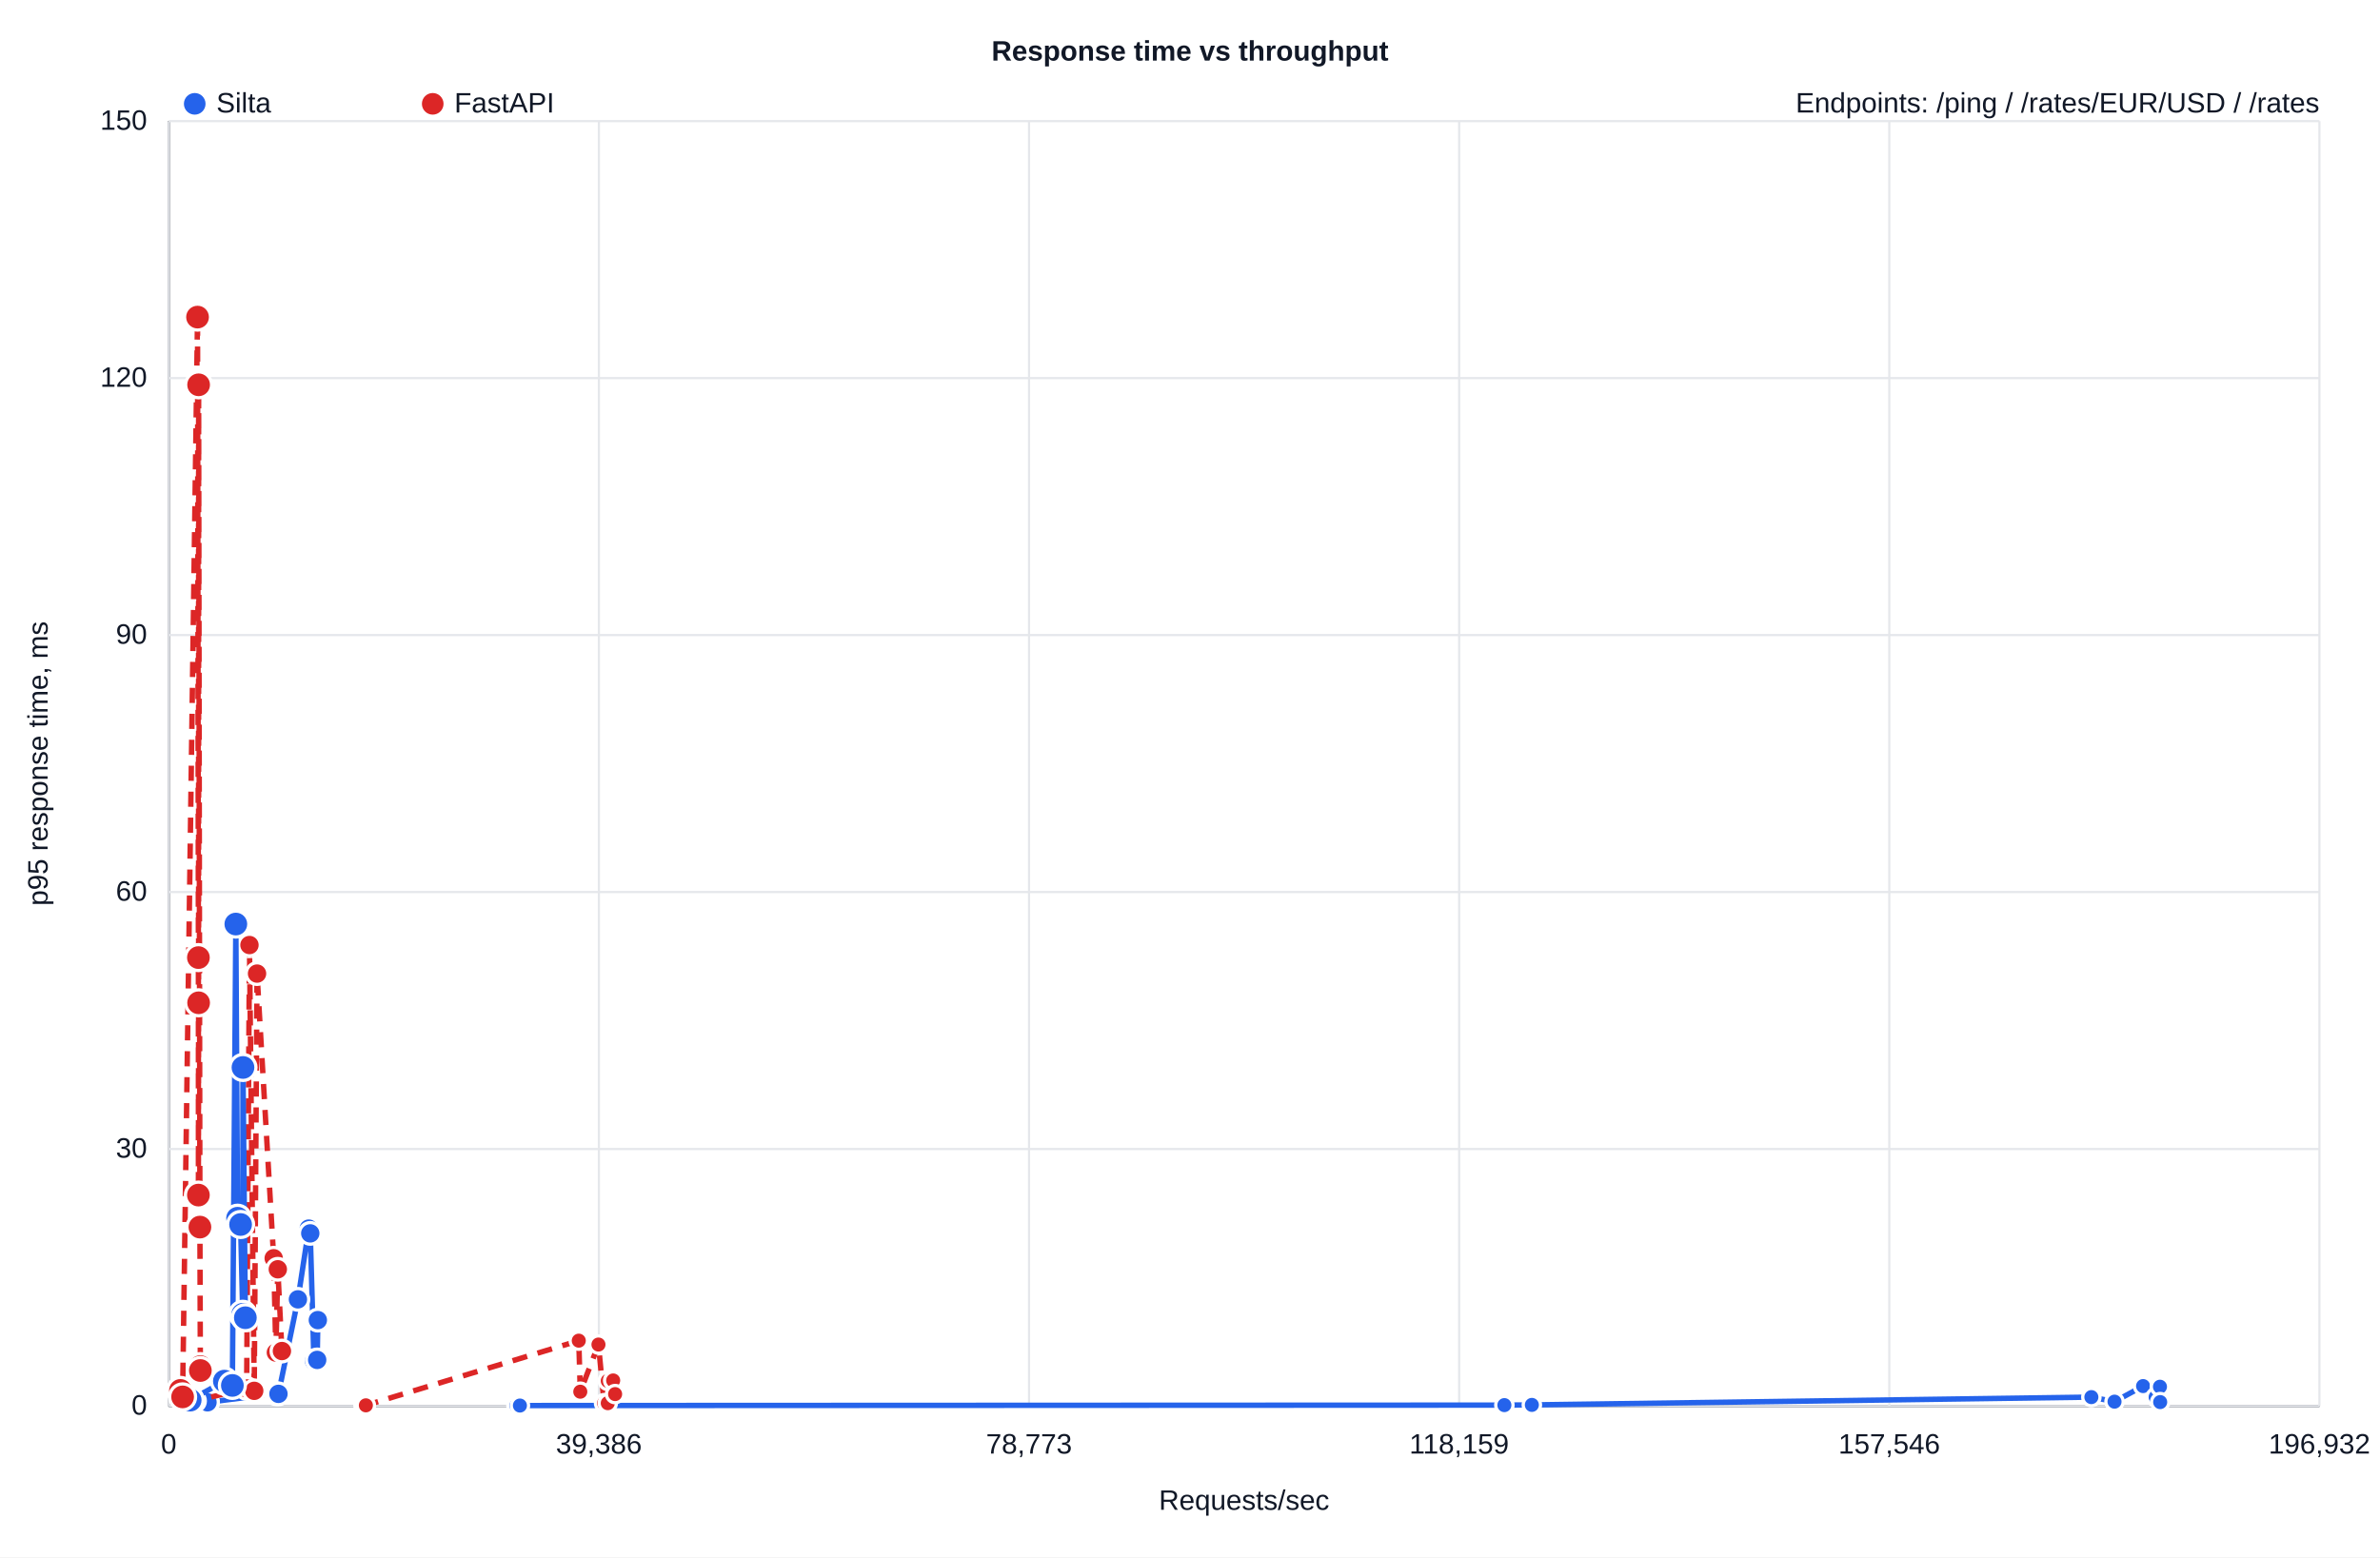
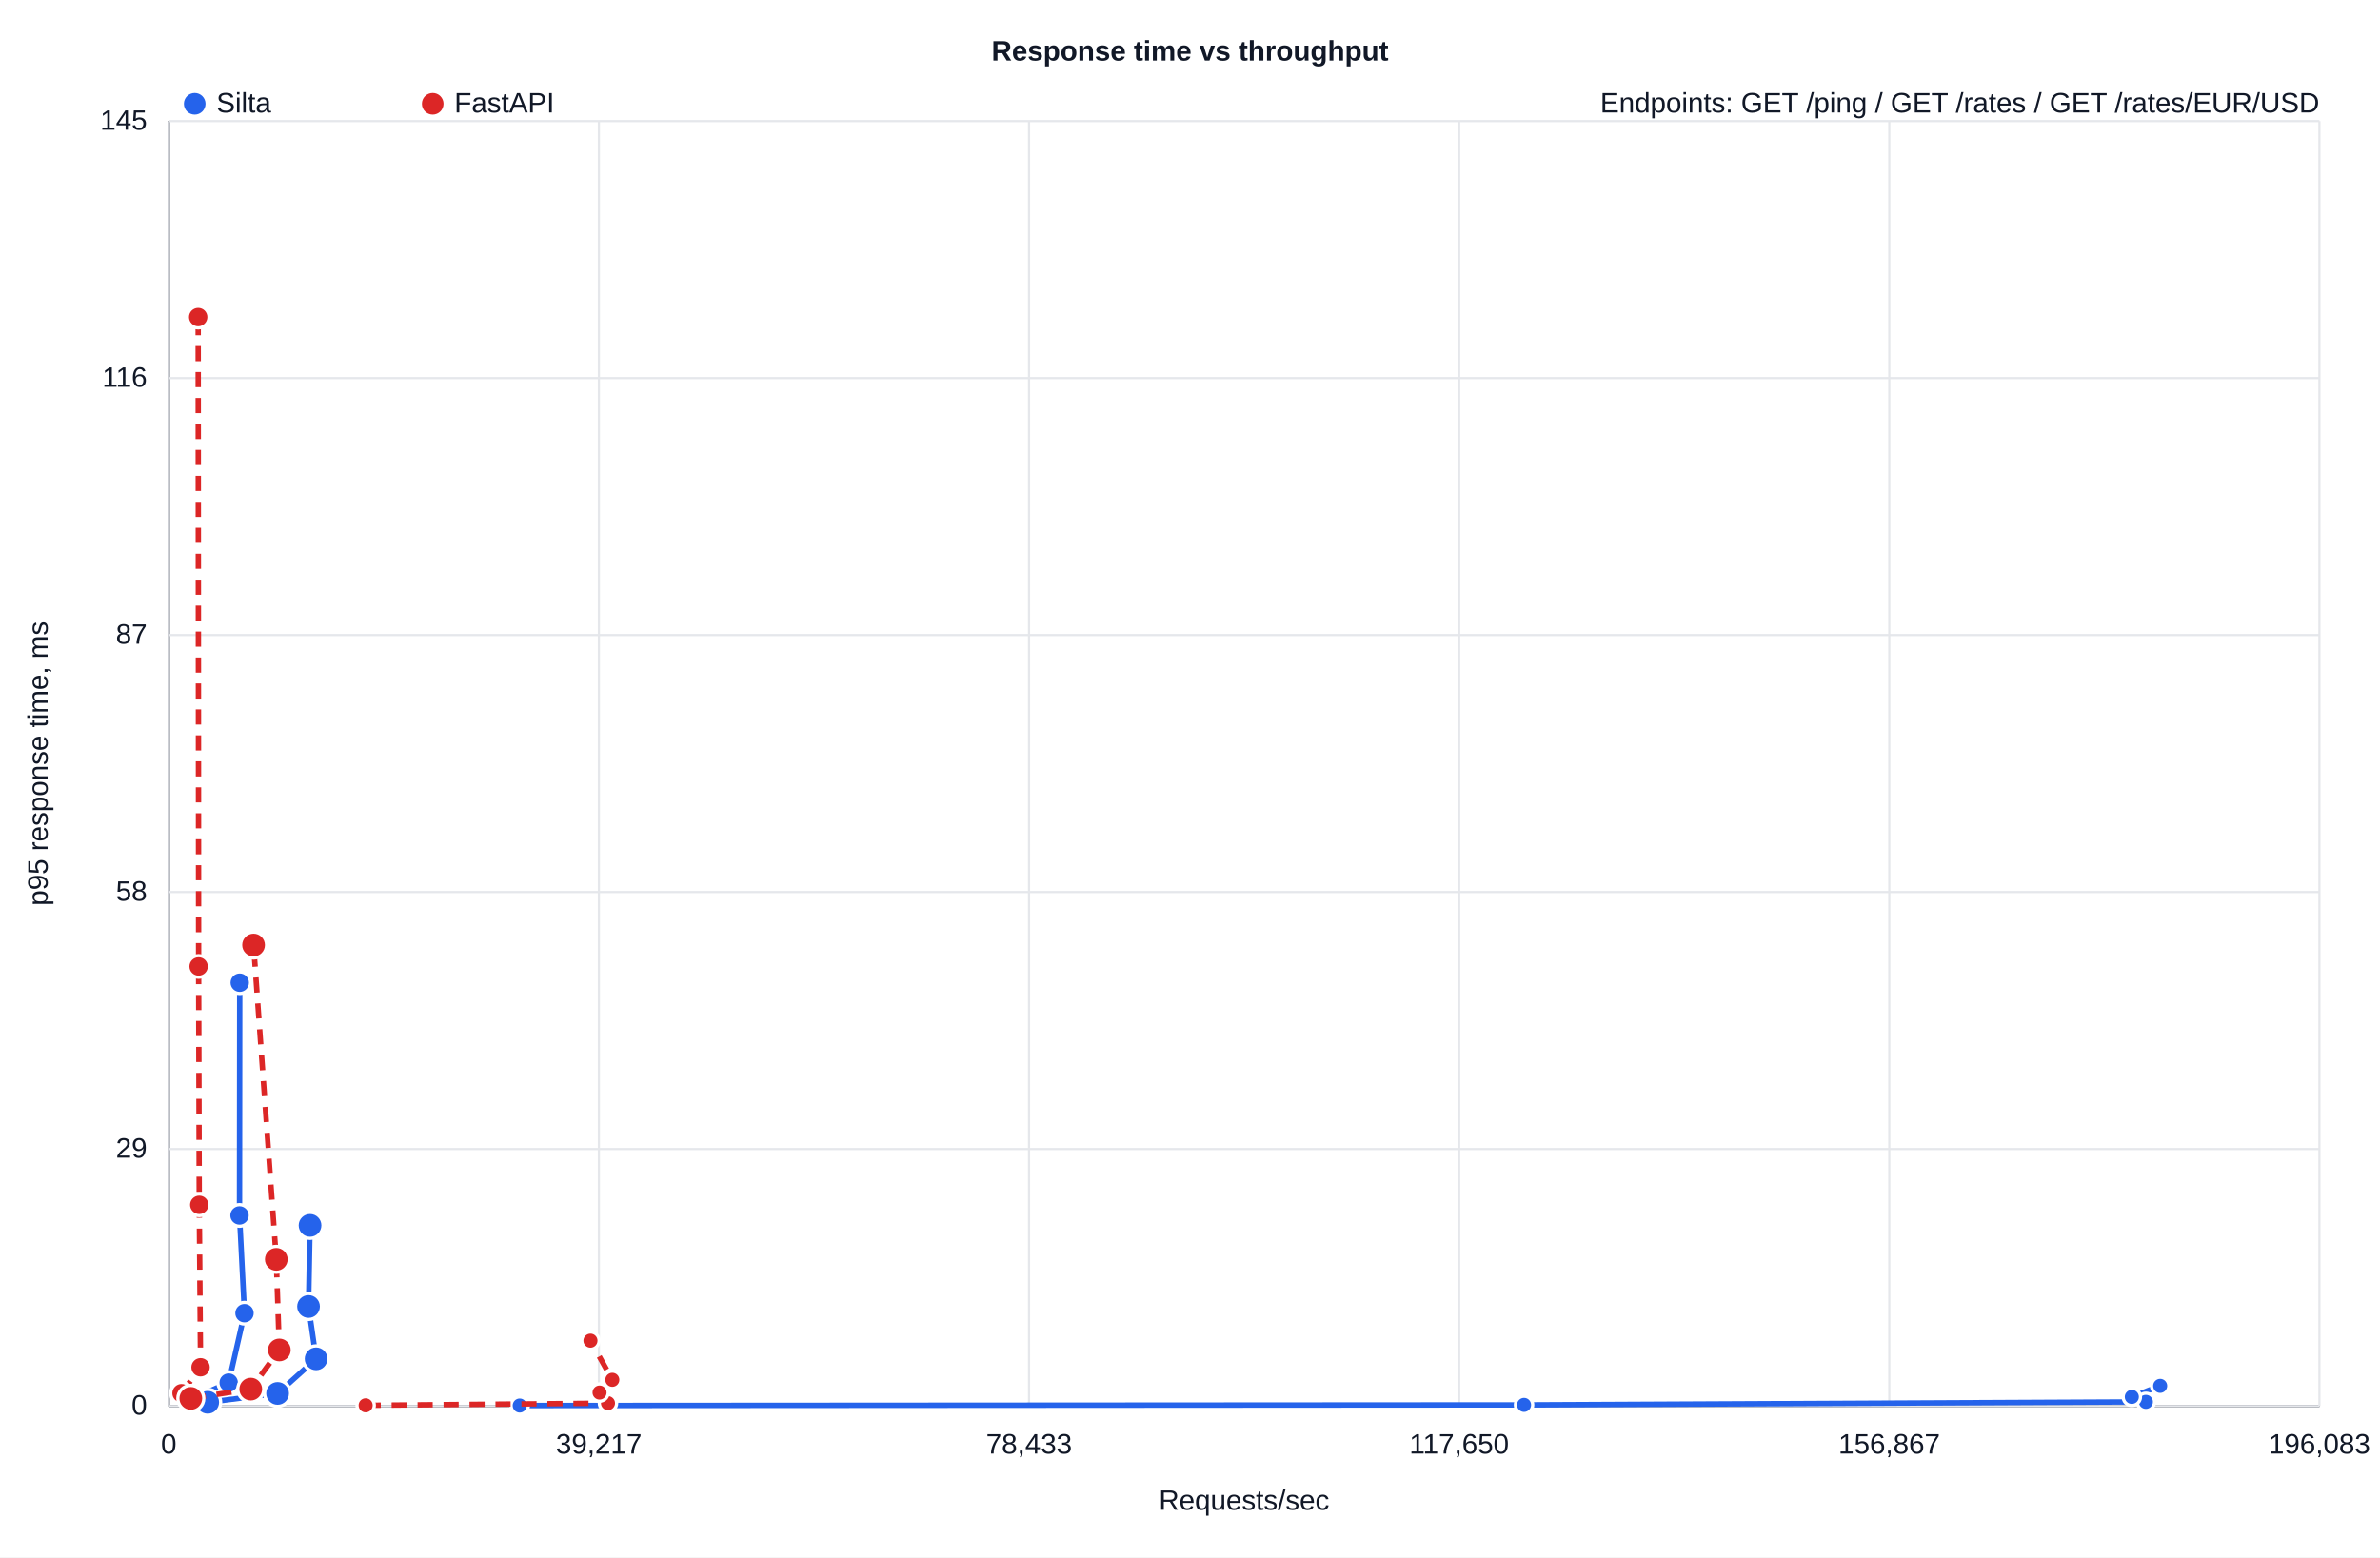
<svg xmlns="http://www.w3.org/2000/svg" viewBox="0 0 1100 720" width="1100" height="720">
  <rect width="100%" height="100%" fill="white" />
  <style>text{font-family:Arial,sans-serif;font-size:13px;fill:#111827}.axis{stroke:#111827;stroke-width:1}.grid{stroke:#e5e7eb;stroke-width:1}.series{fill:none;stroke-width:2.5}.point{stroke:white;stroke-width:1.5}</style>
  <text x="550.0" y="28" text-anchor="middle" font-size="18" font-weight="700">Response time vs throughput</text>
  <line class="axis" x1="78" y1="56" x2="78" y2="650" />
  <line class="axis" x1="78" y1="650" x2="1072" y2="650" />
  <text x="575.0" y="698" text-anchor="middle">Requests/sec</text>
  <text transform="translate(22 353.0) rotate(-90)" text-anchor="middle">p95 response time, ms</text>
  <line class="grid" x1="78" y1="650.0" x2="1072" y2="650.0" />
  <text x="68" y="654.0" text-anchor="end">0</text>
  <line class="grid" x1="78" y1="531.2" x2="1072" y2="531.2" />
-   <text x="68" y="535.2" text-anchor="end">30</text>
+   <text x="68" y="535.2" text-anchor="end">29</text>
  <line class="grid" x1="78" y1="412.4" x2="1072" y2="412.4" />
-   <text x="68" y="416.4" text-anchor="end">60</text>
+   <text x="68" y="416.4" text-anchor="end">58</text>
  <line class="grid" x1="78" y1="293.6" x2="1072" y2="293.6" />
-   <text x="68" y="297.6" text-anchor="end">90</text>
+   <text x="68" y="297.6" text-anchor="end">87</text>
  <line class="grid" x1="78" y1="174.8" x2="1072" y2="174.8" />
-   <text x="68" y="178.8" text-anchor="end">120</text>
+   <text x="68" y="178.8" text-anchor="end">116</text>
  <line class="grid" x1="78" y1="56.0" x2="1072" y2="56.0" />
-   <text x="68" y="60.0" text-anchor="end">150</text>
+   <text x="68" y="60.0" text-anchor="end">145</text>
  <line class="grid" x1="78.0" y1="56" x2="78.0" y2="650" />
  <text x="78.0" y="672" text-anchor="middle">0</text>
  <line class="grid" x1="276.8" y1="56" x2="276.8" y2="650" />
-   <text x="276.8" y="672" text-anchor="middle">39,386</text>
+   <text x="276.8" y="672" text-anchor="middle">39,217</text>
  <line class="grid" x1="475.6" y1="56" x2="475.6" y2="650" />
-   <text x="475.6" y="672" text-anchor="middle">78,773</text>
+   <text x="475.6" y="672" text-anchor="middle">78,433</text>
  <line class="grid" x1="674.4" y1="56" x2="674.4" y2="650" />
-   <text x="674.4" y="672" text-anchor="middle">118,159</text>
+   <text x="674.4" y="672" text-anchor="middle">117,650</text>
  <line class="grid" x1="873.2" y1="56" x2="873.2" y2="650" />
-   <text x="873.2" y="672" text-anchor="middle">157,546</text>
+   <text x="873.2" y="672" text-anchor="middle">156,867</text>
  <line class="grid" x1="1072.0" y1="56" x2="1072.0" y2="650" />
-   <text x="1072.0" y="672" text-anchor="middle">196,932</text>
+   <text x="1072.0" y="672" text-anchor="middle">196,083</text>
  <circle cx="90" cy="48" r="5" fill="#2563eb" />
  <text x="100" y="52">Silta</text>
  <circle cx="200" cy="48" r="5" fill="#dc2626" />
  <text x="210" y="52">FastAPI</text>
-   <path class="series" d="M 238.7 649.8 L 240.3 649.8 L 695.3 649.6 L 708.0 649.5 L 966.6 645.9 L 977.3 648.0 L 990.5 640.8 L 996.3 645.9 L 998.3 641.1 L 998.4 648.2" stroke="#2563eb" />
-   <circle class="point" cx="238.7" cy="649.8" r="4" fill="#2563eb" />
-   <circle class="point" cx="240.3" cy="649.8" r="4" fill="#2563eb" />
-   <circle class="point" cx="695.3" cy="649.6" r="4" fill="#2563eb" />
-   <circle class="point" cx="708.0" cy="649.5" r="4" fill="#2563eb" />
-   <circle class="point" cx="966.6" cy="645.9" r="4" fill="#2563eb" />
-   <circle class="point" cx="977.3" cy="648.0" r="4" fill="#2563eb" />
-   <circle class="point" cx="990.5" cy="640.8" r="4" fill="#2563eb" />
-   <circle class="point" cx="996.3" cy="645.9" r="4" fill="#2563eb" />
-   <circle class="point" cx="998.3" cy="641.1" r="4" fill="#2563eb" />
-   <circle class="point" cx="998.4" cy="648.2" r="4" fill="#2563eb" />
-   <path class="series" d="M 168.0 649.7 L 169.1 649.7 L 267.5 619.8 L 268.2 643.4 L 276.6 621.6 L 279.2 648.7 L 280.9 638.4 L 280.9 648.7 L 283.4 638.2 L 284.3 644.5" stroke="#dc2626" stroke-dasharray="7 5" />
-   <circle class="point" cx="168.0" cy="649.7" r="4" fill="#dc2626" />
-   <circle class="point" cx="169.1" cy="649.7" r="4" fill="#dc2626" />
-   <circle class="point" cx="267.5" cy="619.8" r="4" fill="#dc2626" />
-   <circle class="point" cx="268.2" cy="643.4" r="4" fill="#dc2626" />
-   <circle class="point" cx="276.6" cy="621.6" r="4" fill="#dc2626" />
-   <circle class="point" cx="279.2" cy="648.7" r="4" fill="#dc2626" />
-   <circle class="point" cx="280.9" cy="638.4" r="4" fill="#dc2626" />
-   <circle class="point" cx="280.9" cy="648.7" r="4" fill="#dc2626" />
-   <circle class="point" cx="283.4" cy="638.2" r="4" fill="#dc2626" />
-   <circle class="point" cx="284.3" cy="644.5" r="4" fill="#dc2626" />
-   <path class="series" d="M 95.9 648.4 L 95.9 648.3 L 127.6 644.3 L 128.7 644.4 L 137.7 600.7 L 142.7 568.0 L 143.4 570.2 L 145.1 629.1 L 146.6 628.7 L 146.9 610.3" stroke="#2563eb" />
-   <circle class="point" cx="95.9" cy="648.4" r="5" fill="#2563eb" />
-   <circle class="point" cx="95.9" cy="648.3" r="5" fill="#2563eb" />
-   <circle class="point" cx="127.6" cy="644.3" r="5" fill="#2563eb" />
-   <circle class="point" cx="128.7" cy="644.4" r="5" fill="#2563eb" />
-   <circle class="point" cx="137.7" cy="600.7" r="5" fill="#2563eb" />
-   <circle class="point" cx="142.7" cy="568.0" r="5" fill="#2563eb" />
-   <circle class="point" cx="143.4" cy="570.2" r="5" fill="#2563eb" />
-   <circle class="point" cx="145.1" cy="629.1" r="5" fill="#2563eb" />
-   <circle class="point" cx="146.6" cy="628.7" r="5" fill="#2563eb" />
-   <circle class="point" cx="146.9" cy="610.3" r="5" fill="#2563eb" />
-   <path class="series" d="M 86.5 645.5 L 89.9 647.7 L 114.0 641.9 L 115.3 436.9 L 117.5 643.0 L 118.8 450.1 L 126.5 581.7 L 127.5 625.3 L 128.4 586.8 L 130.3 624.6" stroke="#dc2626" stroke-dasharray="7 5" />
-   <circle class="point" cx="86.5" cy="645.5" r="5" fill="#dc2626" />
-   <circle class="point" cx="89.9" cy="647.7" r="5" fill="#dc2626" />
-   <circle class="point" cx="114.0" cy="641.9" r="5" fill="#dc2626" />
-   <circle class="point" cx="115.3" cy="436.9" r="5" fill="#dc2626" />
-   <circle class="point" cx="117.5" cy="643.0" r="5" fill="#dc2626" />
-   <circle class="point" cx="118.8" cy="450.1" r="5" fill="#dc2626" />
-   <circle class="point" cx="126.5" cy="581.7" r="5" fill="#dc2626" />
-   <circle class="point" cx="127.5" cy="625.3" r="5" fill="#dc2626" />
-   <circle class="point" cx="128.4" cy="586.8" r="5" fill="#dc2626" />
-   <circle class="point" cx="130.3" cy="624.6" r="5" fill="#dc2626" />
-   <path class="series" d="M 87.7 647.1 L 87.9 647.3 L 103.7 638.5 L 107.4 640.5 L 109.0 427.2 L 109.8 563.2 L 111.2 566.1 L 112.2 607.6 L 112.3 493.5 L 113.4 609.2" stroke="#2563eb" />
-   <circle class="point" cx="87.7" cy="647.1" r="6" fill="#2563eb" />
-   <circle class="point" cx="87.9" cy="647.3" r="6" fill="#2563eb" />
-   <circle class="point" cx="103.7" cy="638.5" r="6" fill="#2563eb" />
-   <circle class="point" cx="107.4" cy="640.5" r="6" fill="#2563eb" />
-   <circle class="point" cx="109.0" cy="427.2" r="6" fill="#2563eb" />
-   <circle class="point" cx="109.8" cy="563.2" r="6" fill="#2563eb" />
-   <circle class="point" cx="111.2" cy="566.1" r="6" fill="#2563eb" />
-   <circle class="point" cx="112.2" cy="607.6" r="6" fill="#2563eb" />
-   <circle class="point" cx="112.3" cy="493.5" r="6" fill="#2563eb" />
-   <circle class="point" cx="113.4" cy="609.2" r="6" fill="#2563eb" />
-   <path class="series" d="M 83.4 642.8 L 84.4 645.8 L 91.3 146.6 L 91.7 442.7 L 91.7 552.5 L 91.8 463.6 L 91.8 177.9 L 92.4 567.3 L 92.6 631.8 L 92.6 633.6" stroke="#dc2626" stroke-dasharray="7 5" />
-   <circle class="point" cx="83.4" cy="642.8" r="6" fill="#dc2626" />
-   <circle class="point" cx="84.4" cy="645.8" r="6" fill="#dc2626" />
-   <circle class="point" cx="91.3" cy="146.6" r="6" fill="#dc2626" />
-   <circle class="point" cx="91.7" cy="442.7" r="6" fill="#dc2626" />
-   <circle class="point" cx="91.7" cy="552.5" r="6" fill="#dc2626" />
-   <circle class="point" cx="91.8" cy="463.6" r="6" fill="#dc2626" />
-   <circle class="point" cx="91.8" cy="177.9" r="6" fill="#dc2626" />
-   <circle class="point" cx="92.4" cy="567.3" r="6" fill="#dc2626" />
-   <circle class="point" cx="92.6" cy="631.8" r="6" fill="#dc2626" />
-   <circle class="point" cx="92.6" cy="633.6" r="6" fill="#dc2626" />
-   <text x="1072" y="52" text-anchor="end">Endpoints: /ping / /rates/EUR/USD / /rates</text>
+   <path class="series" d="M 240.2 649.8 L 704.4 649.5 L 991.8 648.1 L 985.3 645.8 L 998.4 640.7" stroke="#2563eb" />
+   <circle class="point" cx="240.2" cy="649.8" r="4" fill="#2563eb" />
+   <circle class="point" cx="704.4" cy="649.5" r="4" fill="#2563eb" />
+   <circle class="point" cx="991.8" cy="648.1" r="4" fill="#2563eb" />
+   <circle class="point" cx="985.3" cy="645.8" r="4" fill="#2563eb" />
+   <circle class="point" cx="998.4" cy="640.7" r="4" fill="#2563eb" />
+   <path class="series" d="M 169.0 649.7 L 281.0 648.7 L 277.1 643.8 L 283.0 637.9 L 272.9 619.8" stroke="#dc2626" stroke-dasharray="7 5" />
+   <circle class="point" cx="169.0" cy="649.7" r="4" fill="#dc2626" />
+   <circle class="point" cx="281.0" cy="648.7" r="4" fill="#dc2626" />
+   <circle class="point" cx="277.1" cy="643.8" r="4" fill="#dc2626" />
+   <circle class="point" cx="283.0" cy="637.9" r="4" fill="#dc2626" />
+   <circle class="point" cx="272.9" cy="619.8" r="4" fill="#dc2626" />
+   <path class="series" d="M 87.9 647.1 L 105.7 639.2 L 113.0 607.1 L 110.7 561.9 L 110.8 454.3" stroke="#2563eb" />
+   <circle class="point" cx="87.9" cy="647.1" r="5" fill="#2563eb" />
+   <circle class="point" cx="105.7" cy="639.2" r="5" fill="#2563eb" />
+   <circle class="point" cx="113.0" cy="607.1" r="5" fill="#2563eb" />
+   <circle class="point" cx="110.7" cy="561.9" r="5" fill="#2563eb" />
+   <circle class="point" cx="110.8" cy="454.3" r="5" fill="#2563eb" />
+   <path class="series" d="M 83.9 644.1 L 92.7 632.1 L 92.1 557.0 L 91.8 446.8 L 91.6 146.6" stroke="#dc2626" stroke-dasharray="7 5" />
+   <circle class="point" cx="83.9" cy="644.1" r="5" fill="#dc2626" />
+   <circle class="point" cx="92.7" cy="632.1" r="5" fill="#dc2626" />
+   <circle class="point" cx="92.1" cy="557.0" r="5" fill="#dc2626" />
+   <circle class="point" cx="91.8" cy="446.8" r="5" fill="#dc2626" />
+   <circle class="point" cx="91.6" cy="146.6" r="5" fill="#dc2626" />
+   <path class="series" d="M 96.0 648.3 L 128.3 644.2 L 146.1 628.2 L 142.6 604.0 L 143.3 566.5" stroke="#2563eb" />
+   <circle class="point" cx="96.0" cy="648.3" r="6" fill="#2563eb" />
+   <circle class="point" cx="128.3" cy="644.2" r="6" fill="#2563eb" />
+   <circle class="point" cx="146.1" cy="628.2" r="6" fill="#2563eb" />
+   <circle class="point" cx="142.6" cy="604.0" r="6" fill="#2563eb" />
+   <circle class="point" cx="143.3" cy="566.5" r="6" fill="#2563eb" />
+   <path class="series" d="M 88.2 646.5 L 115.9 642.2 L 129.1 624.1 L 127.7 582.2 L 117.2 436.9" stroke="#dc2626" stroke-dasharray="7 5" />
+   <circle class="point" cx="88.2" cy="646.5" r="6" fill="#dc2626" />
+   <circle class="point" cx="115.9" cy="642.2" r="6" fill="#dc2626" />
+   <circle class="point" cx="129.1" cy="624.1" r="6" fill="#dc2626" />
+   <circle class="point" cx="127.7" cy="582.2" r="6" fill="#dc2626" />
+   <circle class="point" cx="117.2" cy="436.9" r="6" fill="#dc2626" />
+   <text x="1072" y="52" text-anchor="end">Endpoints: GET /ping / GET /rates / GET /rates/EUR/USD</text>
</svg>
